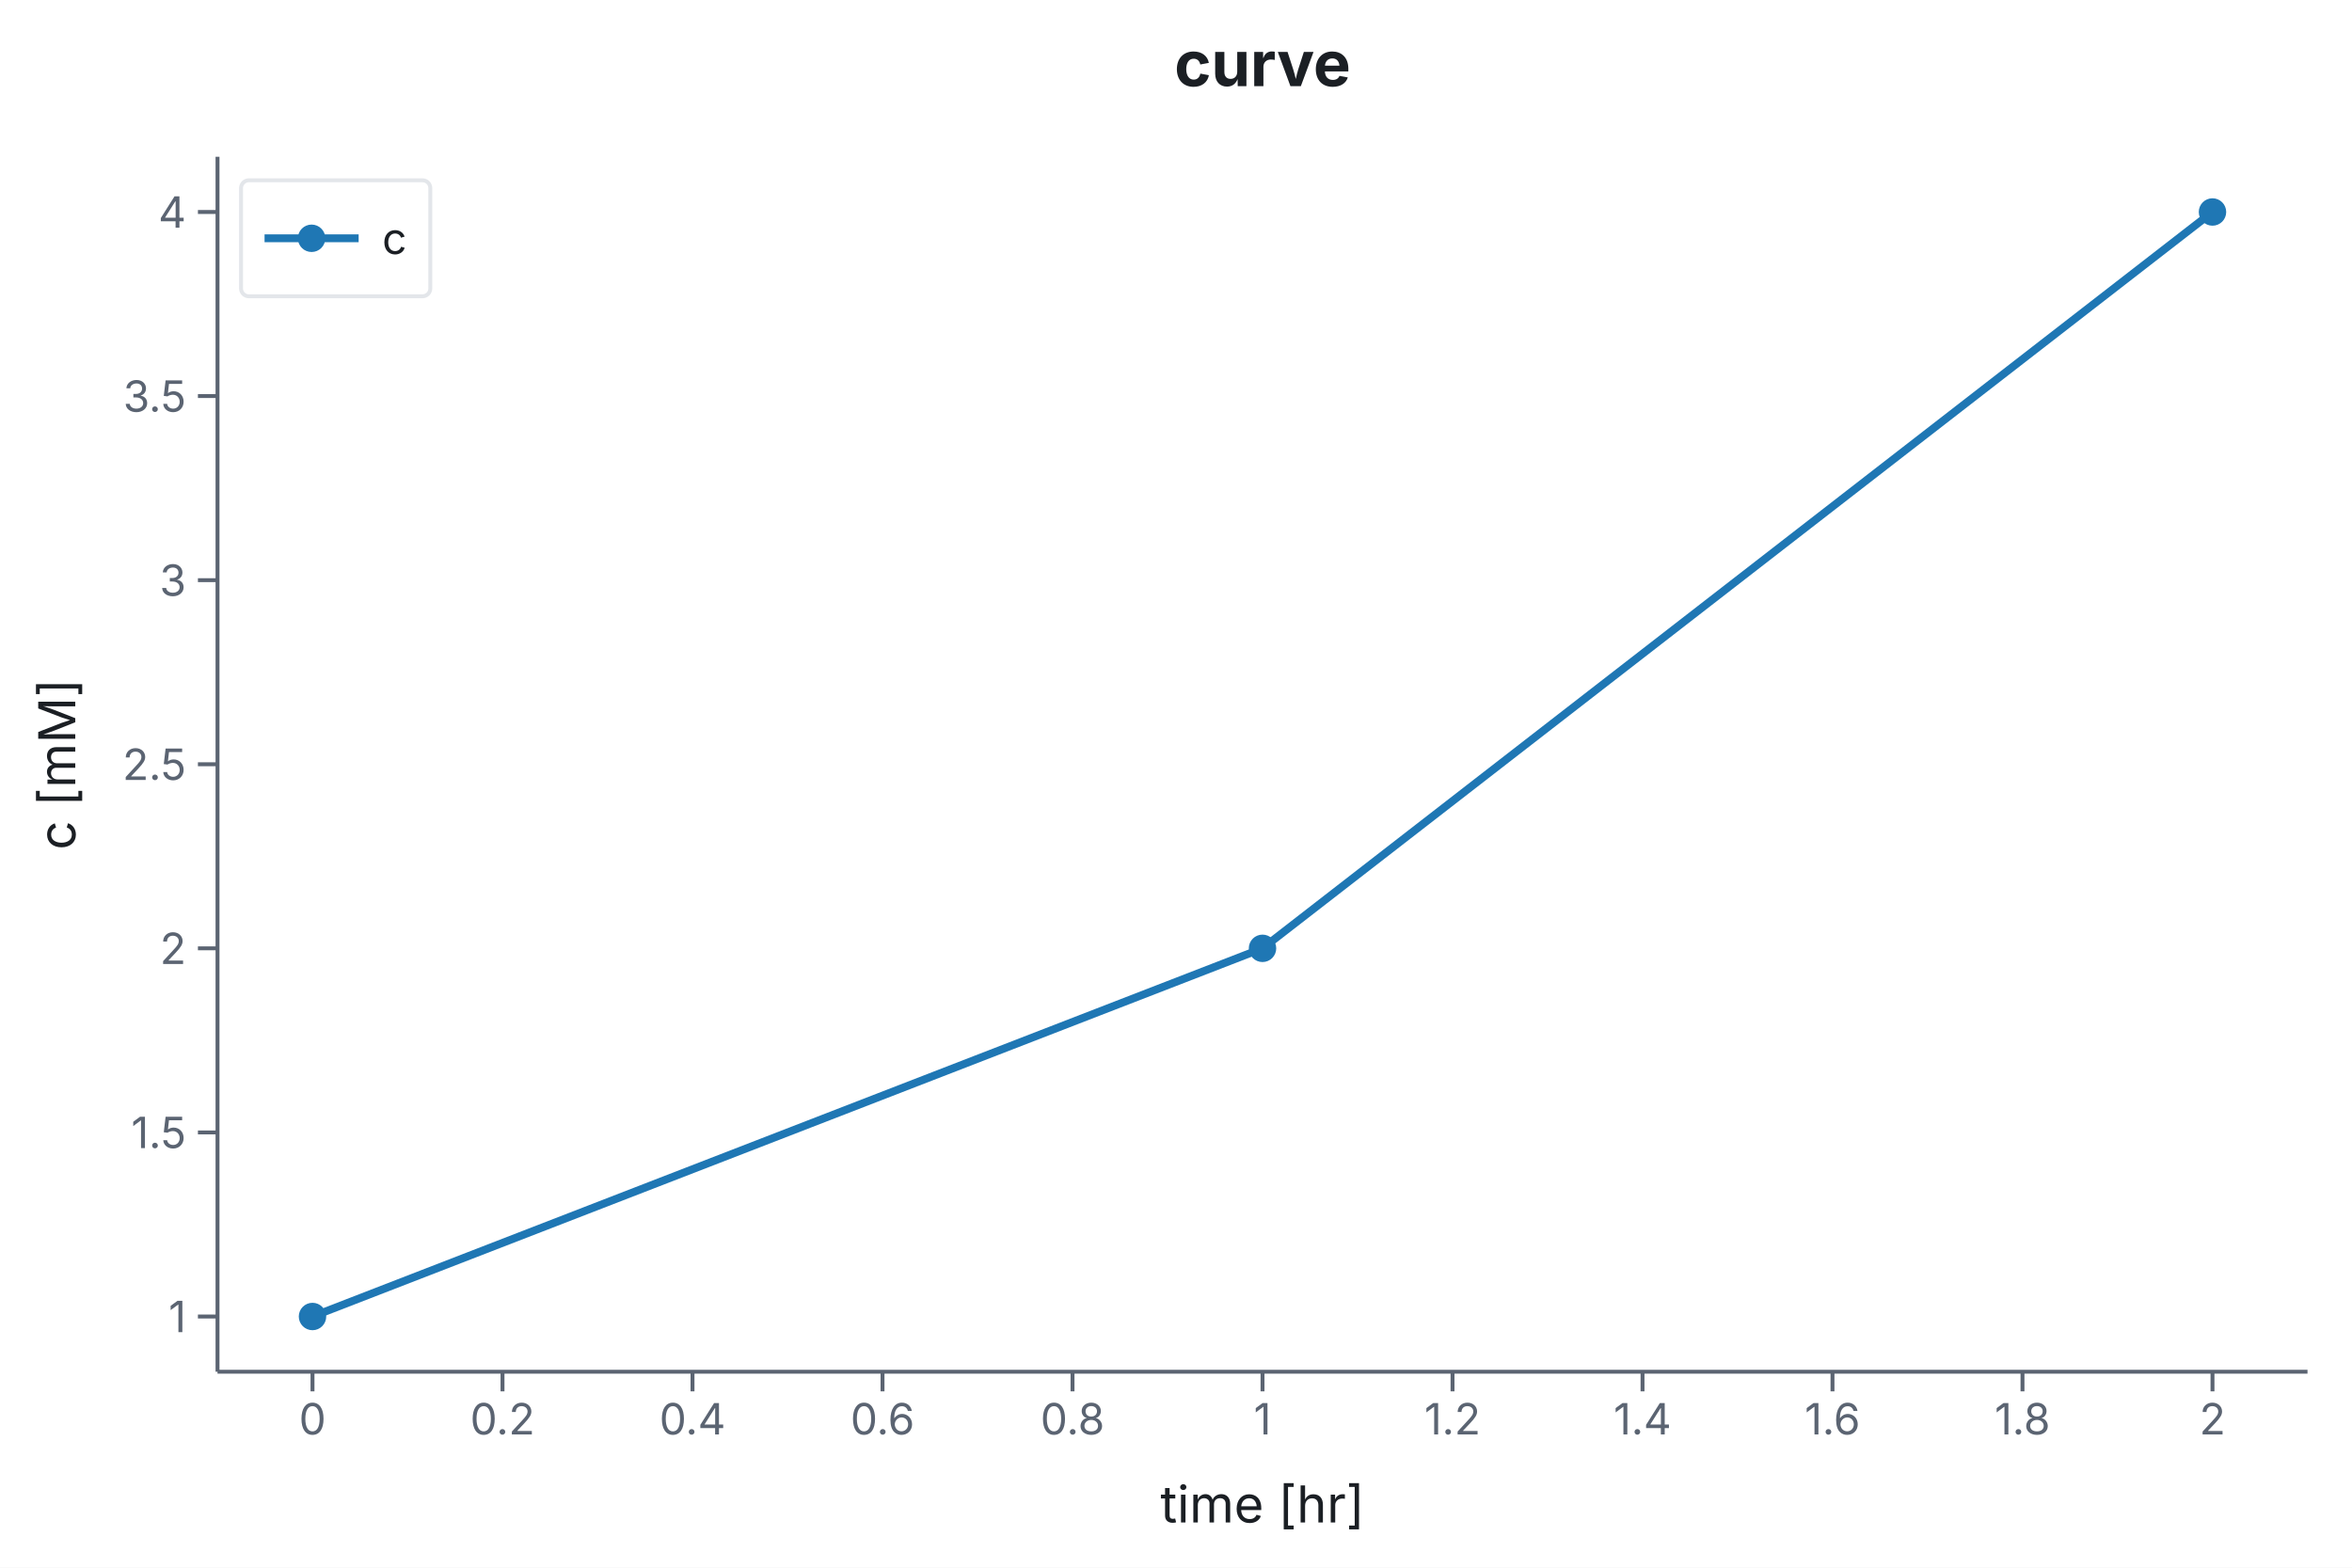
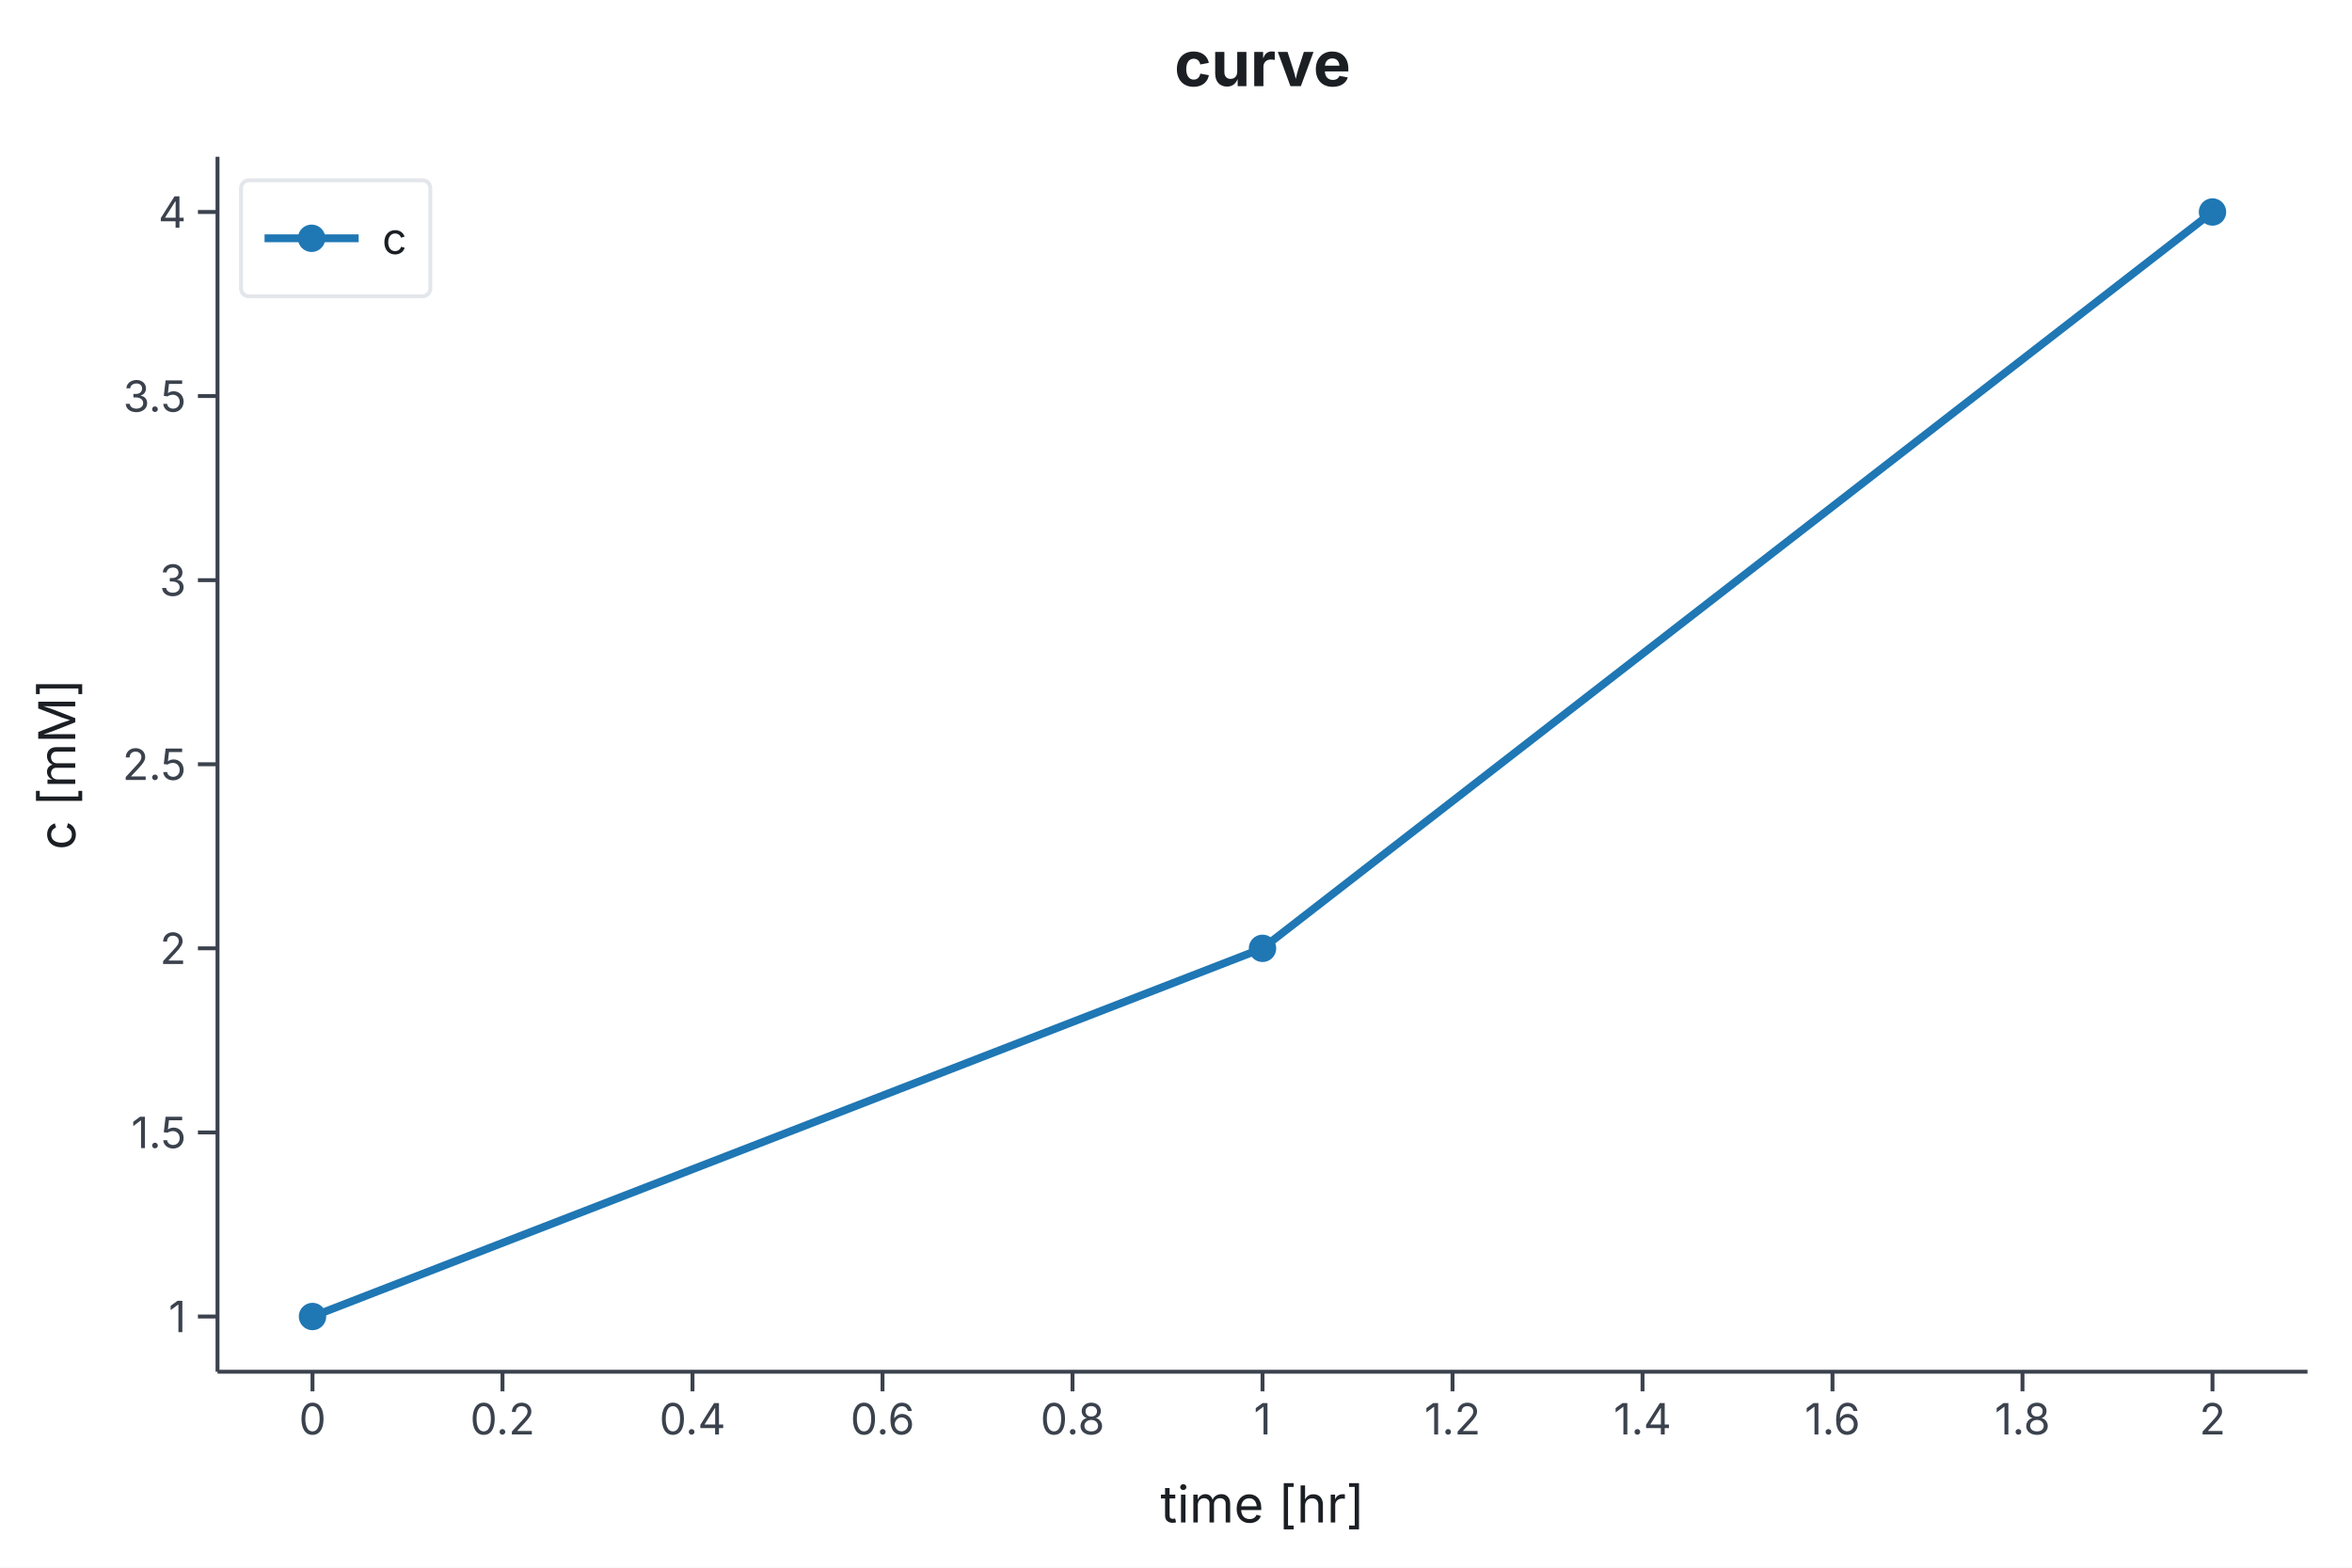
<svg xmlns="http://www.w3.org/2000/svg" width="600" height="400" viewBox="0 0 600 400" class="sbmlsim-figure" role="img" font-family="Inter, -apple-system, BlinkMacSystemFont, 'Segoe UI', Roboto, Helvetica, Arial, sans-serif">
  <defs>
-     <clipPath id="sbmlsim-922fcc9ecf0d-p0-clip-0">
+     <clipPath id="sbmlsim-baf5d6a16de5-p0-clip-0">
      <rect x="47.49" y="0" width="533.16" height="310" />
    </clipPath>
  </defs>
  <g class="charton-background">
    <rect x="0" y="0" width="600" height="400" fill="#ffffff" />
  </g>
  <g class="sbmlsim-figure-title">
    <text x="322.07" y="16" font-size="16" font-weight="bold" text-anchor="middle" dominant-baseline="middle" fill="#1b1f24">curve</text>
  </g>
  <svg class="sbmlsim-plot" data-plot="p" x="8" y="40" width="584" height="352" overflow="visible">
-     <g class="charton-plot" clip-path="url(#sbmlsim-922fcc9ecf0d-p0-clip-0)">
+     <g class="charton-plot" clip-path="url(#sbmlsim-baf5d6a16de5-p0-clip-0)">
      <g class="sbmlsim-element sbmlsim-curve" data-element="c" data-legend="c">
        <g class="charton-mark charton-mark-path">
          <path d="M71.72 295.91L314.07 201.97L556.41 14.09" fill="none" stroke="#1f77b4" stroke-width="2" stroke-linejoin="round" />
        </g>
        <g class="charton-mark charton-mark-point">
          <circle cx="71.72" cy="295.91" r="3" fill="#1f77b4" stroke="#1f77b4" stroke-width="1" />
          <circle cx="314.07" cy="201.97" r="3" fill="#1f77b4" stroke="#1f77b4" stroke-width="1" />
          <circle cx="556.41" cy="14.09" r="3" fill="#1f77b4" stroke="#1f77b4" stroke-width="1" />
        </g>
      </g>
    </g>
    <g class="charton-axis charton-axis-x" data-axis="x">
      <g class="charton-axis-line">
-         <path d="M47.49 310L580.65 310" fill="none" stroke="#5b6472" stroke-width="1" stroke-linejoin="round" />
+         <path d="M47.49 310L580.65 310" fill="none" stroke="#3b424d" stroke-width="1" stroke-linejoin="round" />
      </g>
      <g class="charton-tick">
-         <path d="M71.72 310L71.72 315" fill="none" stroke="#5b6472" stroke-width="1" stroke-linejoin="round" />
-         <path d="M120.19 310L120.19 315" fill="none" stroke="#5b6472" stroke-width="1" stroke-linejoin="round" />
-         <path d="M168.66 310L168.66 315" fill="none" stroke="#5b6472" stroke-width="1" stroke-linejoin="round" />
-         <path d="M217.13 310L217.13 315" fill="none" stroke="#5b6472" stroke-width="1" stroke-linejoin="round" />
-         <path d="M265.6 310L265.6 315" fill="none" stroke="#5b6472" stroke-width="1" stroke-linejoin="round" />
-         <path d="M314.07 310L314.07 315" fill="none" stroke="#5b6472" stroke-width="1" stroke-linejoin="round" />
-         <path d="M362.54 310L362.54 315" fill="none" stroke="#5b6472" stroke-width="1" stroke-linejoin="round" />
-         <path d="M411.01 310L411.01 315" fill="none" stroke="#5b6472" stroke-width="1" stroke-linejoin="round" />
-         <path d="M459.47 310L459.47 315" fill="none" stroke="#5b6472" stroke-width="1" stroke-linejoin="round" />
-         <path d="M507.94 310L507.94 315" fill="none" stroke="#5b6472" stroke-width="1" stroke-linejoin="round" />
-         <path d="M556.41 310L556.41 315" fill="none" stroke="#5b6472" stroke-width="1" stroke-linejoin="round" />
+         <path d="M71.72 310L71.72 315" fill="none" stroke="#3b424d" stroke-width="1" stroke-linejoin="round" />
+         <path d="M120.19 310L120.19 315" fill="none" stroke="#3b424d" stroke-width="1" stroke-linejoin="round" />
+         <path d="M168.66 310L168.66 315" fill="none" stroke="#3b424d" stroke-width="1" stroke-linejoin="round" />
+         <path d="M217.13 310L217.13 315" fill="none" stroke="#3b424d" stroke-width="1" stroke-linejoin="round" />
+         <path d="M265.6 310L265.6 315" fill="none" stroke="#3b424d" stroke-width="1" stroke-linejoin="round" />
+         <path d="M314.07 310L314.07 315" fill="none" stroke="#3b424d" stroke-width="1" stroke-linejoin="round" />
+         <path d="M362.54 310L362.54 315" fill="none" stroke="#3b424d" stroke-width="1" stroke-linejoin="round" />
+         <path d="M411.01 310L411.01 315" fill="none" stroke="#3b424d" stroke-width="1" stroke-linejoin="round" />
+         <path d="M459.47 310L459.47 315" fill="none" stroke="#3b424d" stroke-width="1" stroke-linejoin="round" />
+         <path d="M507.94 310L507.94 315" fill="none" stroke="#3b424d" stroke-width="1" stroke-linejoin="round" />
+         <path d="M556.41 310L556.41 315" fill="none" stroke="#3b424d" stroke-width="1" stroke-linejoin="round" />
      </g>
      <g class="charton-tick-label">
-         <text x="71.72" y="318" font-size="11" fill="#5b6472" text-anchor="middle" dominant-baseline="hanging">0</text>
-         <text x="120.19" y="318" font-size="11" fill="#5b6472" text-anchor="middle" dominant-baseline="hanging">0.2</text>
-         <text x="168.66" y="318" font-size="11" fill="#5b6472" text-anchor="middle" dominant-baseline="hanging">0.4</text>
-         <text x="217.13" y="318" font-size="11" fill="#5b6472" text-anchor="middle" dominant-baseline="hanging">0.6</text>
-         <text x="265.6" y="318" font-size="11" fill="#5b6472" text-anchor="middle" dominant-baseline="hanging">0.8</text>
-         <text x="314.07" y="318" font-size="11" fill="#5b6472" text-anchor="middle" dominant-baseline="hanging">1</text>
-         <text x="362.54" y="318" font-size="11" fill="#5b6472" text-anchor="middle" dominant-baseline="hanging">1.2</text>
-         <text x="411.01" y="318" font-size="11" fill="#5b6472" text-anchor="middle" dominant-baseline="hanging">1.4</text>
-         <text x="459.47" y="318" font-size="11" fill="#5b6472" text-anchor="middle" dominant-baseline="hanging">1.6</text>
-         <text x="507.94" y="318" font-size="11" fill="#5b6472" text-anchor="middle" dominant-baseline="hanging">1.8</text>
-         <text x="556.41" y="318" font-size="11" fill="#5b6472" text-anchor="middle" dominant-baseline="hanging">2</text>
+         <text x="71.72" y="318" font-size="11" fill="#3b424d" text-anchor="middle" dominant-baseline="hanging">0</text>
+         <text x="120.19" y="318" font-size="11" fill="#3b424d" text-anchor="middle" dominant-baseline="hanging">0.2</text>
+         <text x="168.66" y="318" font-size="11" fill="#3b424d" text-anchor="middle" dominant-baseline="hanging">0.4</text>
+         <text x="217.13" y="318" font-size="11" fill="#3b424d" text-anchor="middle" dominant-baseline="hanging">0.6</text>
+         <text x="265.6" y="318" font-size="11" fill="#3b424d" text-anchor="middle" dominant-baseline="hanging">0.8</text>
+         <text x="314.07" y="318" font-size="11" fill="#3b424d" text-anchor="middle" dominant-baseline="hanging">1</text>
+         <text x="362.54" y="318" font-size="11" fill="#3b424d" text-anchor="middle" dominant-baseline="hanging">1.2</text>
+         <text x="411.01" y="318" font-size="11" fill="#3b424d" text-anchor="middle" dominant-baseline="hanging">1.4</text>
+         <text x="459.47" y="318" font-size="11" fill="#3b424d" text-anchor="middle" dominant-baseline="hanging">1.6</text>
+         <text x="507.94" y="318" font-size="11" fill="#3b424d" text-anchor="middle" dominant-baseline="hanging">1.8</text>
+         <text x="556.41" y="318" font-size="11" fill="#3b424d" text-anchor="middle" dominant-baseline="hanging">2</text>
      </g>
      <g class="charton-axis-title">
        <text x="314.07" y="339" font-size="13" fill="#1b1f24" text-anchor="middle" dominant-baseline="hanging">time [hr]</text>
      </g>
    </g>
    <g class="charton-axis charton-axis-y" data-axis="y">
      <g class="charton-axis-line">
-         <path d="M47.49 0L47.49 310" fill="none" stroke="#5b6472" stroke-width="1" stroke-linejoin="round" />
+         <path d="M47.49 0L47.49 310" fill="none" stroke="#3b424d" stroke-width="1" stroke-linejoin="round" />
      </g>
      <g class="charton-tick">
-         <path d="M47.49 295.91L42.49 295.91" fill="none" stroke="#5b6472" stroke-width="1" stroke-linejoin="round" />
-         <path d="M47.49 248.94L42.49 248.94" fill="none" stroke="#5b6472" stroke-width="1" stroke-linejoin="round" />
-         <path d="M47.49 201.97L42.49 201.97" fill="none" stroke="#5b6472" stroke-width="1" stroke-linejoin="round" />
-         <path d="M47.49 155L42.49 155" fill="none" stroke="#5b6472" stroke-width="1" stroke-linejoin="round" />
-         <path d="M47.49 108.03L42.49 108.03" fill="none" stroke="#5b6472" stroke-width="1" stroke-linejoin="round" />
-         <path d="M47.49 61.06L42.49 61.06" fill="none" stroke="#5b6472" stroke-width="1" stroke-linejoin="round" />
-         <path d="M47.49 14.09L42.49 14.09" fill="none" stroke="#5b6472" stroke-width="1" stroke-linejoin="round" />
+         <path d="M47.49 295.91L42.49 295.91" fill="none" stroke="#3b424d" stroke-width="1" stroke-linejoin="round" />
+         <path d="M47.49 248.94L42.49 248.94" fill="none" stroke="#3b424d" stroke-width="1" stroke-linejoin="round" />
+         <path d="M47.49 201.97L42.49 201.97" fill="none" stroke="#3b424d" stroke-width="1" stroke-linejoin="round" />
+         <path d="M47.49 155L42.49 155" fill="none" stroke="#3b424d" stroke-width="1" stroke-linejoin="round" />
+         <path d="M47.49 108.03L42.49 108.03" fill="none" stroke="#3b424d" stroke-width="1" stroke-linejoin="round" />
+         <path d="M47.49 61.06L42.49 61.06" fill="none" stroke="#3b424d" stroke-width="1" stroke-linejoin="round" />
+         <path d="M47.49 14.09L42.49 14.09" fill="none" stroke="#3b424d" stroke-width="1" stroke-linejoin="round" />
      </g>
      <g class="charton-tick-label">
-         <text x="39.49" y="295.91" font-size="11" fill="#5b6472" text-anchor="end" dominant-baseline="central">1</text>
-         <text x="39.49" y="248.94" font-size="11" fill="#5b6472" text-anchor="end" dominant-baseline="central">1.5</text>
-         <text x="39.49" y="201.97" font-size="11" fill="#5b6472" text-anchor="end" dominant-baseline="central">2</text>
-         <text x="39.49" y="155" font-size="11" fill="#5b6472" text-anchor="end" dominant-baseline="central">2.5</text>
-         <text x="39.49" y="108.03" font-size="11" fill="#5b6472" text-anchor="end" dominant-baseline="central">3</text>
-         <text x="39.49" y="61.06" font-size="11" fill="#5b6472" text-anchor="end" dominant-baseline="central">3.5</text>
-         <text x="39.49" y="14.09" font-size="11" fill="#5b6472" text-anchor="end" dominant-baseline="central">4</text>
+         <text x="39.49" y="295.91" font-size="11" fill="#3b424d" text-anchor="end" dominant-baseline="central">1</text>
+         <text x="39.49" y="248.94" font-size="11" fill="#3b424d" text-anchor="end" dominant-baseline="central">1.5</text>
+         <text x="39.49" y="201.97" font-size="11" fill="#3b424d" text-anchor="end" dominant-baseline="central">2</text>
+         <text x="39.49" y="155" font-size="11" fill="#3b424d" text-anchor="end" dominant-baseline="central">2.5</text>
+         <text x="39.49" y="108.03" font-size="11" fill="#3b424d" text-anchor="end" dominant-baseline="central">3</text>
+         <text x="39.49" y="61.06" font-size="11" fill="#3b424d" text-anchor="end" dominant-baseline="central">3.5</text>
+         <text x="39.49" y="14.09" font-size="11" fill="#3b424d" text-anchor="end" dominant-baseline="central">4</text>
      </g>
      <g class="charton-axis-title">
        <text x="6.5" y="155" font-size="13" fill="#1b1f24" text-anchor="middle" dominant-baseline="middle" transform="rotate(-90 6.5 155)">c [mM]</text>
      </g>
    </g>
  </svg>
  <g class="sbmlsim-legend" data-plot="p">
    <rect class="sbmlsim-legend-frame" x="61.49" y="46" width="48.28" height="29.6" rx="2" fill="#ffffff" fill-opacity="0.85" stroke="#e3e6ea" stroke-width="1" />
    <g class="sbmlsim-legend-entry" data-legend="c">
      <g class="sbmlsim-legend-swatch" transform="translate(67.49 60.8)">
        <path d="M0 0L24 0" fill="none" stroke="#1f77b4" stroke-width="2" />
        <circle cx="12" cy="0" r="3" fill="#1f77b4" stroke="#1f77b4" stroke-width="1" />
      </g>
      <text class="sbmlsim-legend-label" x="97.49" y="60.8" font-size="11" fill="#1b1f24" dominant-baseline="central">c</text>
    </g>
  </g>
</svg>
